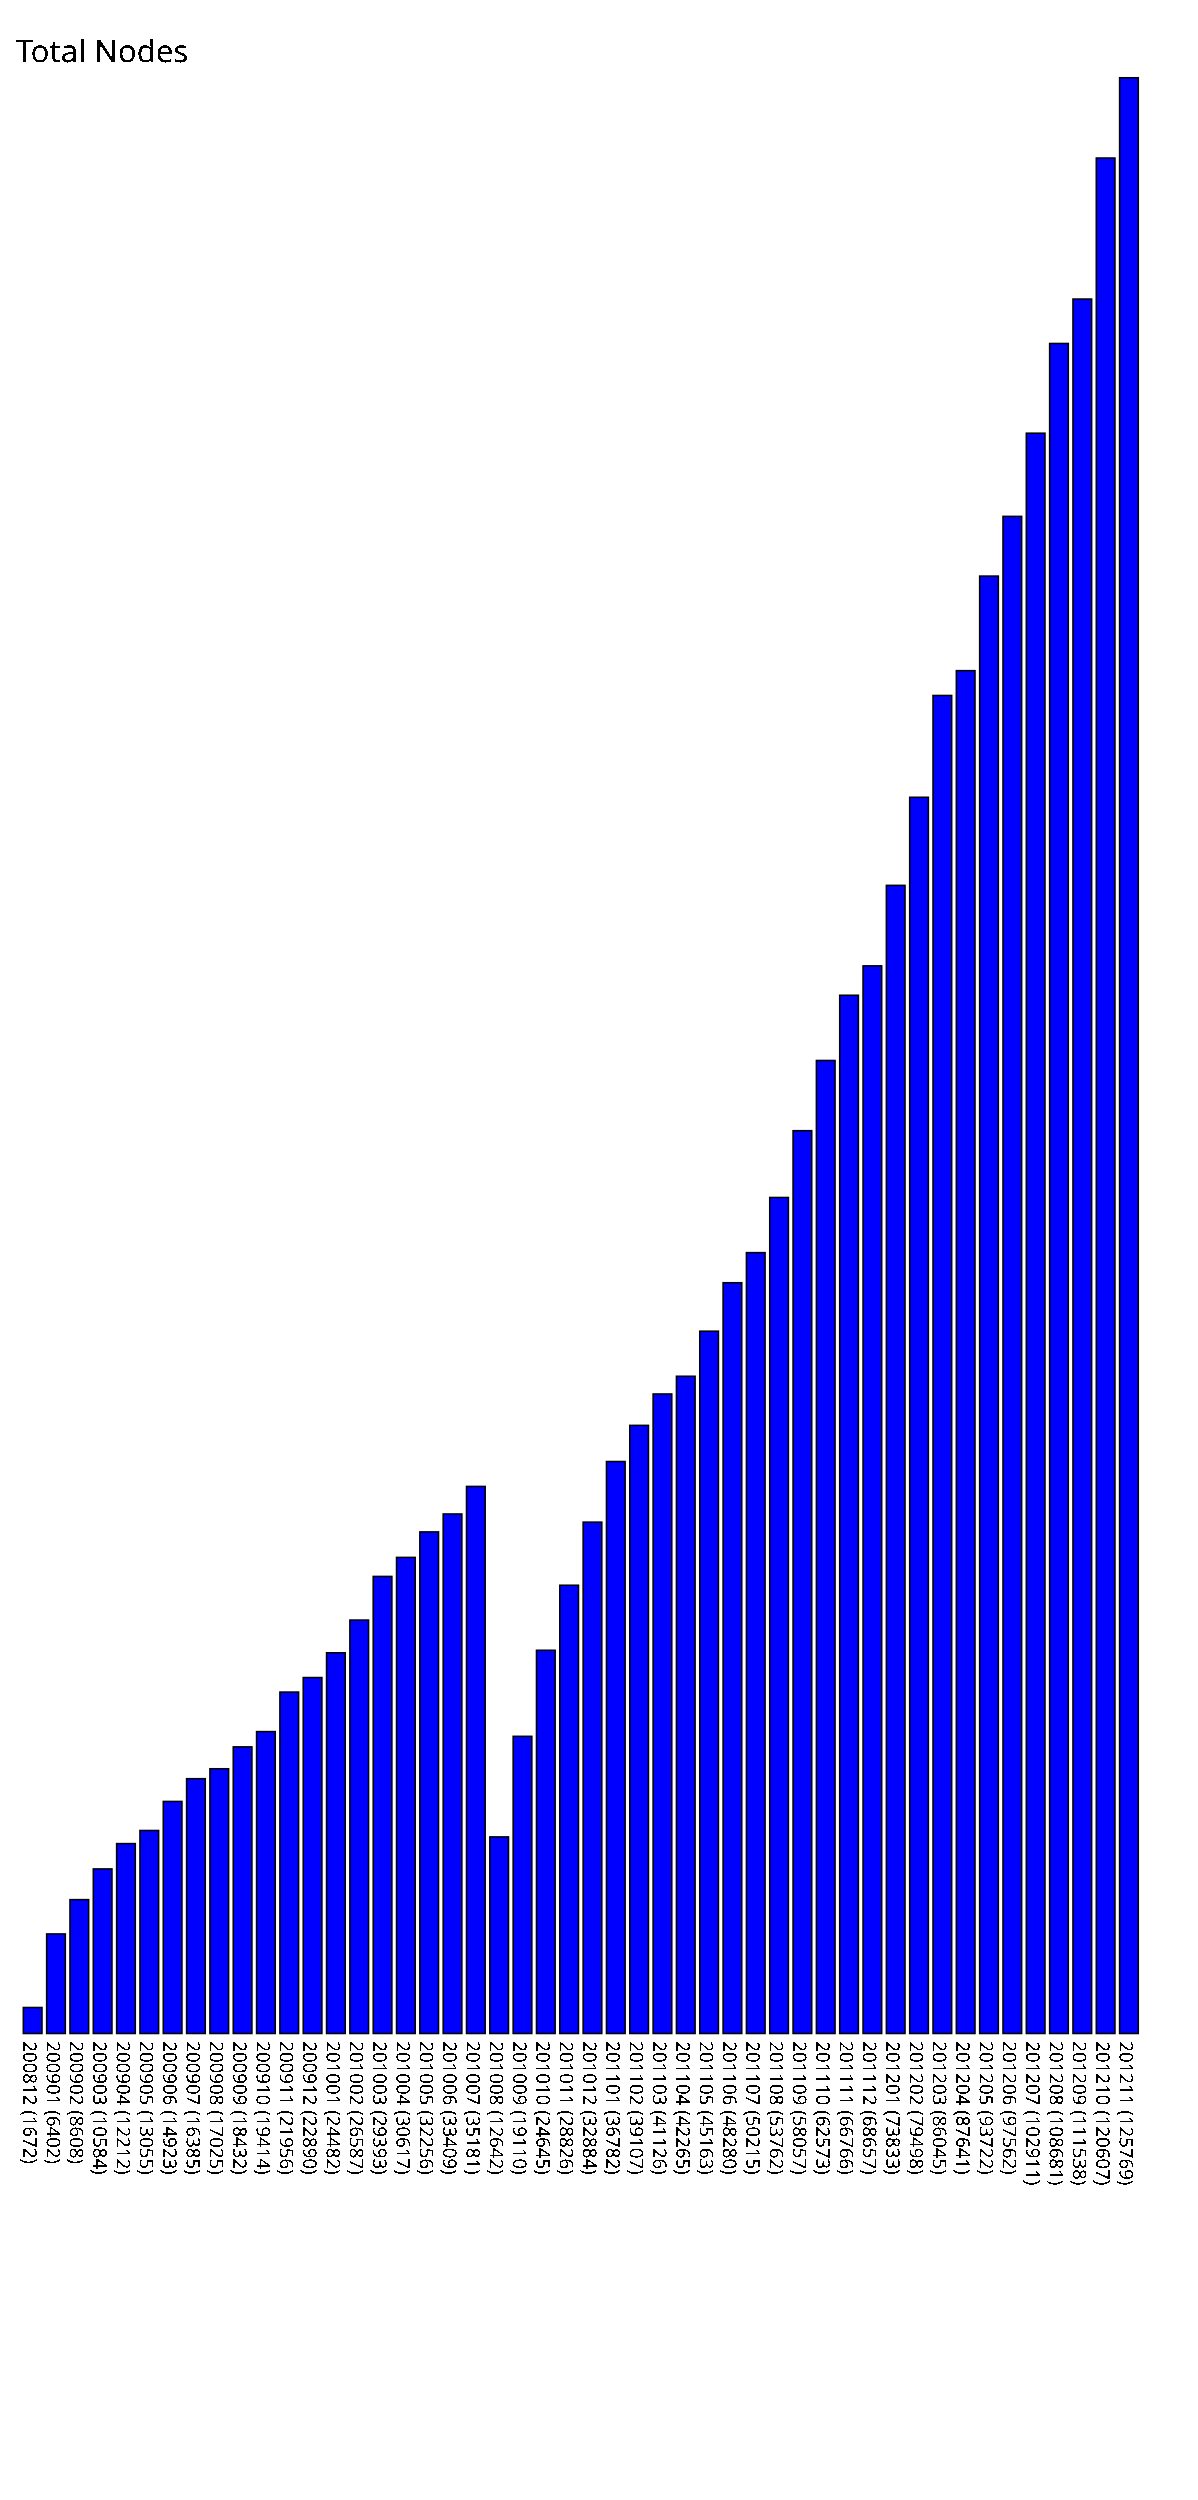
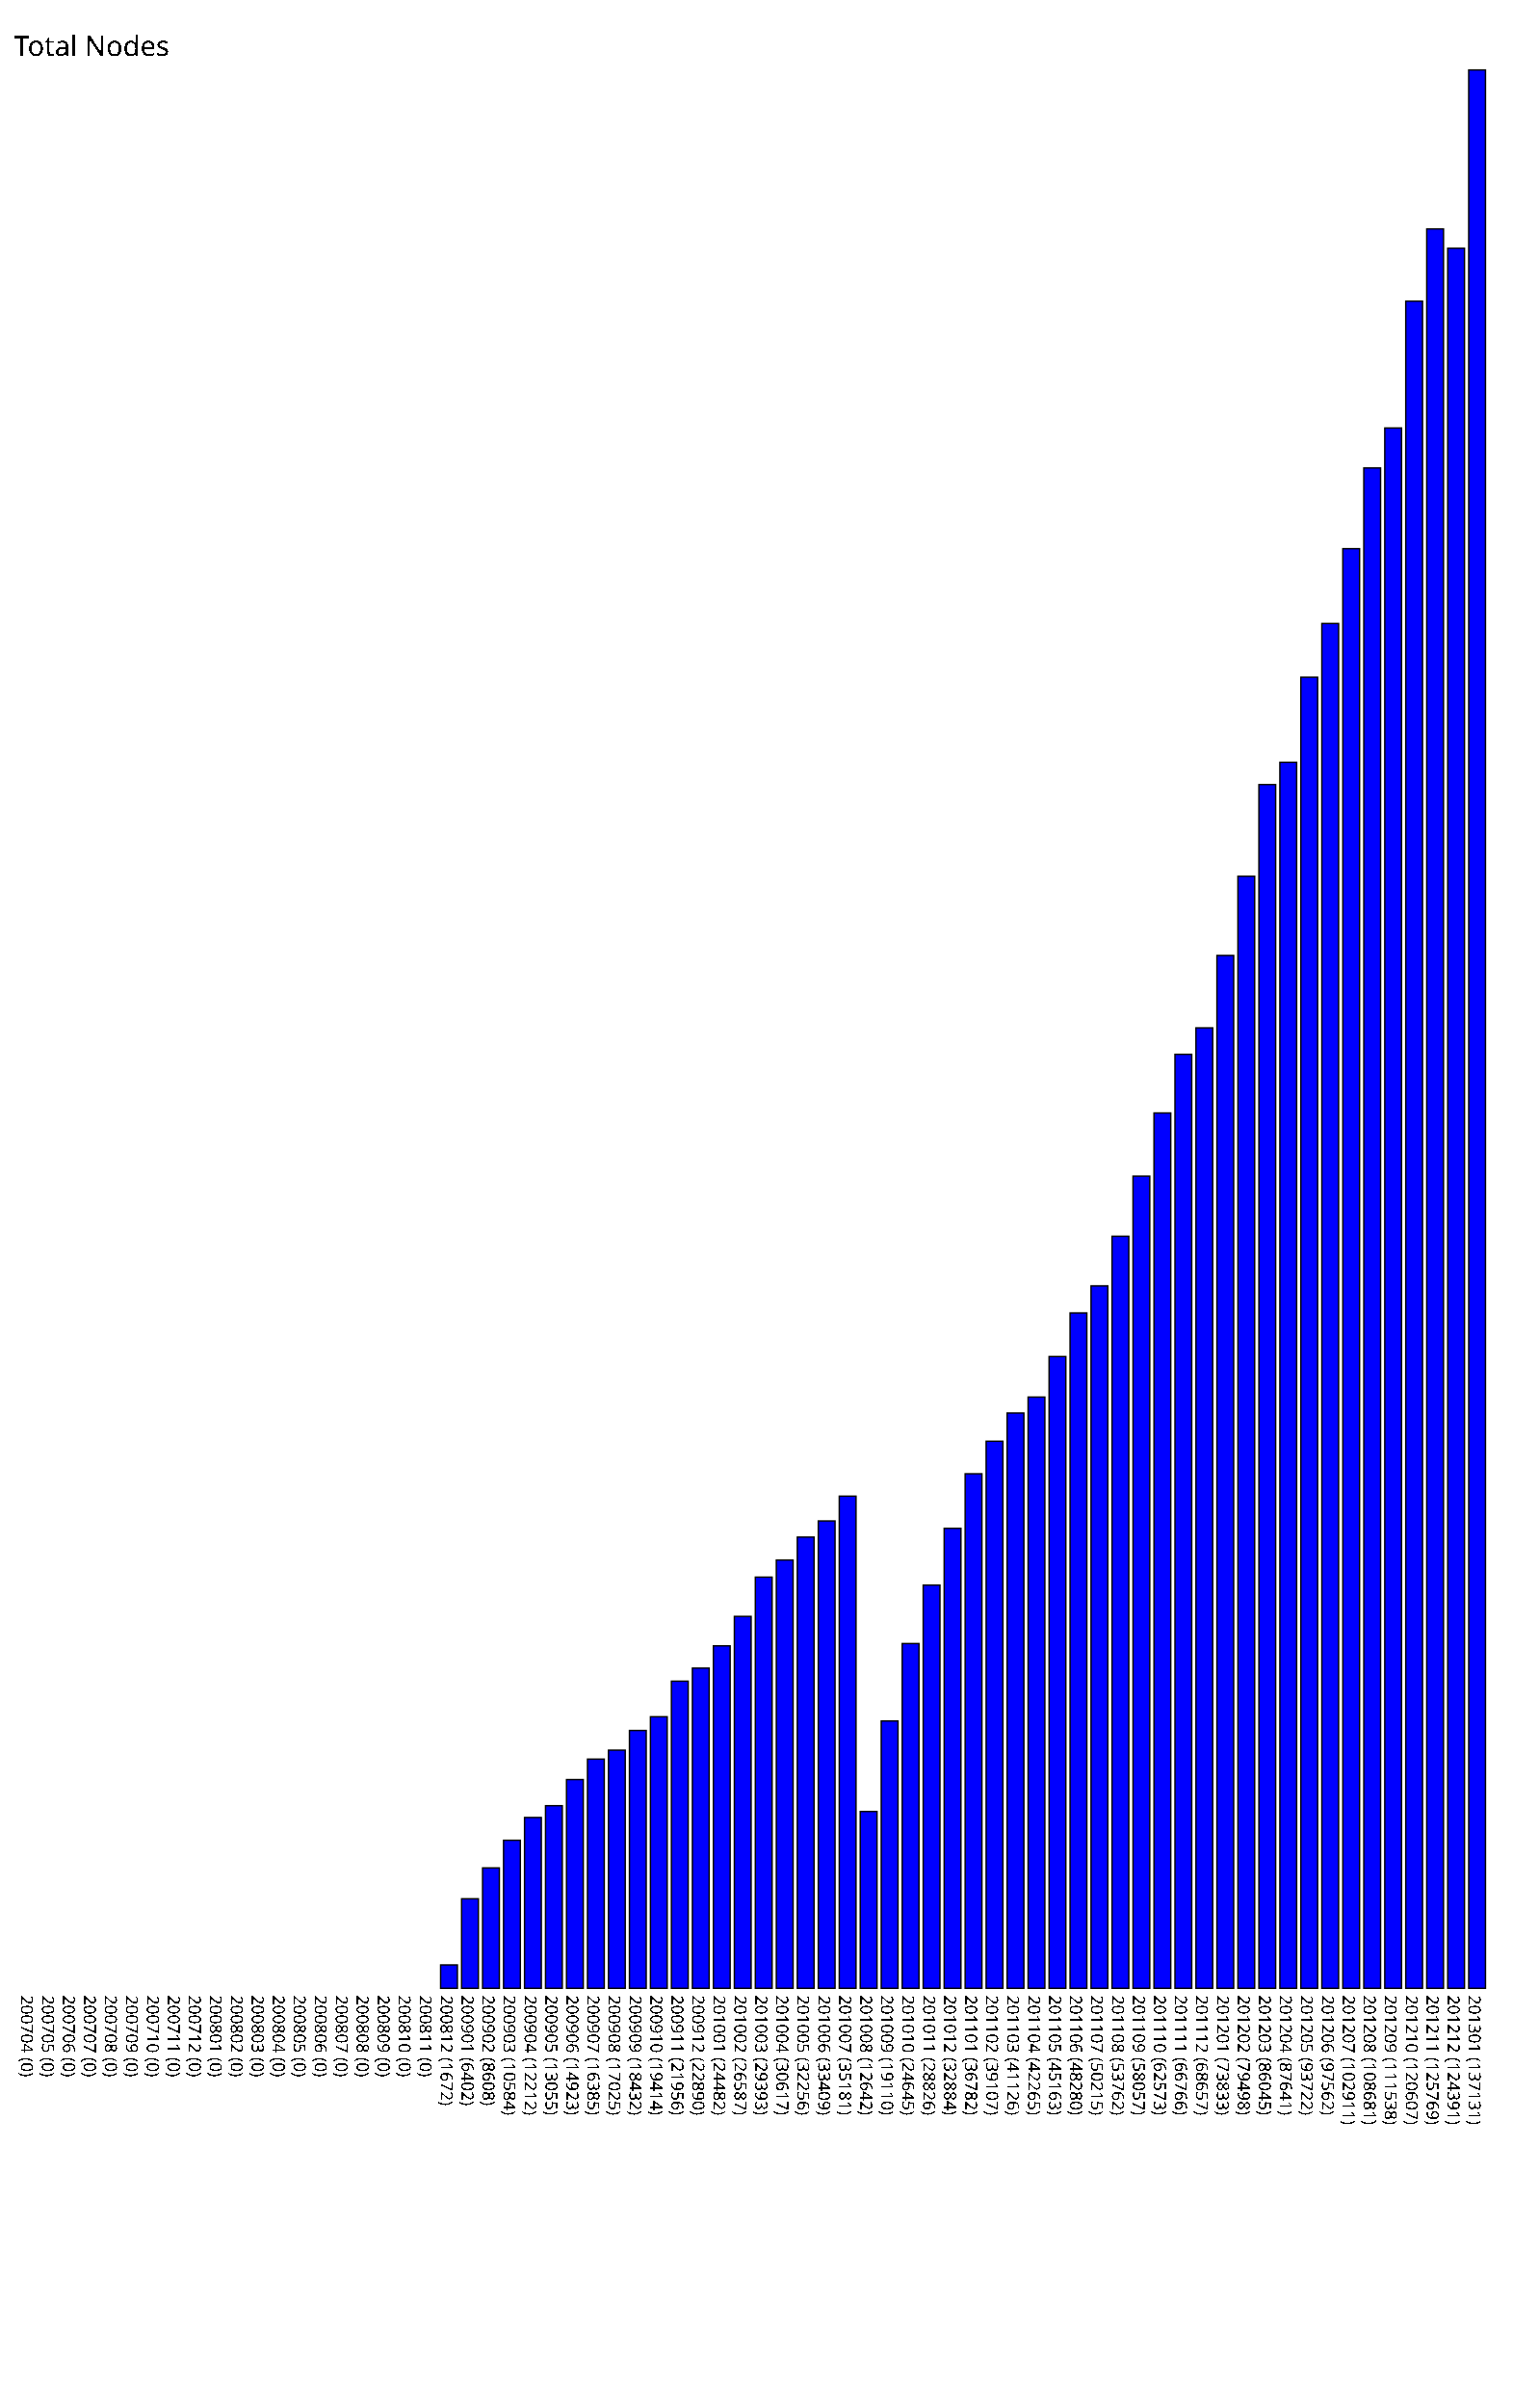
- <svg xmlns="http://www.w3.org/2000/svg" version="1.1" preserveAspectRatio="xMidYMid meet" viewBox="0 0 770 1607.69">
-   <rect fill="blue" height="16.72" stroke="black" width="12" x="15" y="1290.97" />
-   <text x="15" y="1312.69" font-family="Tahoma" font-size="12" transform="rotate(90 15,1312.69)" text-rendering="optimizeSpeed" fill="#000000;">200812 (1672)</text>
-   <rect fill="blue" height="64.02" stroke="black" width="12" x="30" y="1243.67" />
-   <text x="30" y="1312.69" font-family="Tahoma" font-size="12" transform="rotate(90 30,1312.69)" text-rendering="optimizeSpeed" fill="#000000;">200901 (6402)</text>
-   <rect fill="blue" height="86.08" stroke="black" width="12" x="45" y="1221.61" />
-   <text x="45" y="1312.69" font-family="Tahoma" font-size="12" transform="rotate(90 45,1312.69)" text-rendering="optimizeSpeed" fill="#000000;">200902 (8608)</text>
-   <rect fill="blue" height="105.84" stroke="black" width="12" x="60" y="1201.85" />
-   <text x="60" y="1312.69" font-family="Tahoma" font-size="12" transform="rotate(90 60,1312.69)" text-rendering="optimizeSpeed" fill="#000000;">200903 (10584)</text>
-   <rect fill="blue" height="122.12" stroke="black" width="12" x="75" y="1185.57" />
-   <text x="75" y="1312.69" font-family="Tahoma" font-size="12" transform="rotate(90 75,1312.69)" text-rendering="optimizeSpeed" fill="#000000;">200904 (12212)</text>
-   <rect fill="blue" height="130.55" stroke="black" width="12" x="90" y="1177.14" />
-   <text x="90" y="1312.69" font-family="Tahoma" font-size="12" transform="rotate(90 90,1312.69)" text-rendering="optimizeSpeed" fill="#000000;">200905 (13055)</text>
-   <rect fill="blue" height="149.23" stroke="black" width="12" x="105" y="1158.46" />
-   <text x="105" y="1312.69" font-family="Tahoma" font-size="12" transform="rotate(90 105,1312.69)" text-rendering="optimizeSpeed" fill="#000000;">200906 (14923)</text>
-   <rect fill="blue" height="163.85" stroke="black" width="12" x="120" y="1143.84" />
-   <text x="120" y="1312.69" font-family="Tahoma" font-size="12" transform="rotate(90 120,1312.69)" text-rendering="optimizeSpeed" fill="#000000;">200907 (16385)</text>
-   <rect fill="blue" height="170.25" stroke="black" width="12" x="135" y="1137.44" />
-   <text x="135" y="1312.69" font-family="Tahoma" font-size="12" transform="rotate(90 135,1312.69)" text-rendering="optimizeSpeed" fill="#000000;">200908 (17025)</text>
-   <rect fill="blue" height="184.32" stroke="black" width="12" x="150" y="1123.37" />
-   <text x="150" y="1312.69" font-family="Tahoma" font-size="12" transform="rotate(90 150,1312.69)" text-rendering="optimizeSpeed" fill="#000000;">200909 (18432)</text>
-   <rect fill="blue" height="194.14" stroke="black" width="12" x="165" y="1113.55" />
-   <text x="165" y="1312.69" font-family="Tahoma" font-size="12" transform="rotate(90 165,1312.69)" text-rendering="optimizeSpeed" fill="#000000;">200910 (19414)</text>
-   <rect fill="blue" height="219.56" stroke="black" width="12" x="180" y="1088.13" />
-   <text x="180" y="1312.69" font-family="Tahoma" font-size="12" transform="rotate(90 180,1312.69)" text-rendering="optimizeSpeed" fill="#000000;">200911 (21956)</text>
-   <rect fill="blue" height="228.9" stroke="black" width="12" x="195" y="1078.79" />
-   <text x="195" y="1312.69" font-family="Tahoma" font-size="12" transform="rotate(90 195,1312.69)" text-rendering="optimizeSpeed" fill="#000000;">200912 (22890)</text>
-   <rect fill="blue" height="244.82" stroke="black" width="12" x="210" y="1062.87" />
-   <text x="210" y="1312.69" font-family="Tahoma" font-size="12" transform="rotate(90 210,1312.69)" text-rendering="optimizeSpeed" fill="#000000;">201001 (24482)</text>
-   <rect fill="blue" height="265.87" stroke="black" width="12" x="225" y="1041.82" />
-   <text x="225" y="1312.69" font-family="Tahoma" font-size="12" transform="rotate(90 225,1312.69)" text-rendering="optimizeSpeed" fill="#000000;">201002 (26587)</text>
-   <rect fill="blue" height="293.93" stroke="black" width="12" x="240" y="1013.76" />
-   <text x="240" y="1312.69" font-family="Tahoma" font-size="12" transform="rotate(90 240,1312.69)" text-rendering="optimizeSpeed" fill="#000000;">201003 (29393)</text>
-   <rect fill="blue" height="306.17" stroke="black" width="12" x="255" y="1001.52" />
-   <text x="255" y="1312.69" font-family="Tahoma" font-size="12" transform="rotate(90 255,1312.69)" text-rendering="optimizeSpeed" fill="#000000;">201004 (30617)</text>
-   <rect fill="blue" height="322.56" stroke="black" width="12" x="270" y="985.13" />
-   <text x="270" y="1312.69" font-family="Tahoma" font-size="12" transform="rotate(90 270,1312.69)" text-rendering="optimizeSpeed" fill="#000000;">201005 (32256)</text>
-   <rect fill="blue" height="334.09" stroke="black" width="12" x="285" y="973.60" />
-   <text x="285" y="1312.69" font-family="Tahoma" font-size="12" transform="rotate(90 285,1312.69)" text-rendering="optimizeSpeed" fill="#000000;">201006 (33409)</text>
-   <rect fill="blue" height="351.81" stroke="black" width="12" x="300" y="955.88" />
-   <text x="300" y="1312.69" font-family="Tahoma" font-size="12" transform="rotate(90 300,1312.69)" text-rendering="optimizeSpeed" fill="#000000;">201007 (35181)</text>
-   <rect fill="blue" height="126.42" stroke="black" width="12" x="315" y="1181.27" />
-   <text x="315" y="1312.69" font-family="Tahoma" font-size="12" transform="rotate(90 315,1312.69)" text-rendering="optimizeSpeed" fill="#000000;">201008 (12642)</text>
-   <rect fill="blue" height="191.1" stroke="black" width="12" x="330" y="1116.59" />
-   <text x="330" y="1312.69" font-family="Tahoma" font-size="12" transform="rotate(90 330,1312.69)" text-rendering="optimizeSpeed" fill="#000000;">201009 (19110)</text>
-   <rect fill="blue" height="246.45" stroke="black" width="12" x="345" y="1061.24" />
-   <text x="345" y="1312.69" font-family="Tahoma" font-size="12" transform="rotate(90 345,1312.69)" text-rendering="optimizeSpeed" fill="#000000;">201010 (24645)</text>
-   <rect fill="blue" height="288.26" stroke="black" width="12" x="360" y="1019.43" />
-   <text x="360" y="1312.69" font-family="Tahoma" font-size="12" transform="rotate(90 360,1312.69)" text-rendering="optimizeSpeed" fill="#000000;">201011 (28826)</text>
-   <rect fill="blue" height="328.84" stroke="black" width="12" x="375" y="978.85" />
-   <text x="375" y="1312.69" font-family="Tahoma" font-size="12" transform="rotate(90 375,1312.69)" text-rendering="optimizeSpeed" fill="#000000;">201012 (32884)</text>
-   <rect fill="blue" height="367.82" stroke="black" width="12" x="390" y="939.87" />
-   <text x="390" y="1312.69" font-family="Tahoma" font-size="12" transform="rotate(90 390,1312.69)" text-rendering="optimizeSpeed" fill="#000000;">201101 (36782)</text>
-   <rect fill="blue" height="391.07" stroke="black" width="12" x="405" y="916.62" />
-   <text x="405" y="1312.69" font-family="Tahoma" font-size="12" transform="rotate(90 405,1312.69)" text-rendering="optimizeSpeed" fill="#000000;">201102 (39107)</text>
-   <rect fill="blue" height="411.26" stroke="black" width="12" x="420" y="896.43" />
-   <text x="420" y="1312.69" font-family="Tahoma" font-size="12" transform="rotate(90 420,1312.69)" text-rendering="optimizeSpeed" fill="#000000;">201103 (41126)</text>
-   <rect fill="blue" height="422.65" stroke="black" width="12" x="435" y="885.04" />
-   <text x="435" y="1312.69" font-family="Tahoma" font-size="12" transform="rotate(90 435,1312.69)" text-rendering="optimizeSpeed" fill="#000000;">201104 (42265)</text>
-   <rect fill="blue" height="451.63" stroke="black" width="12" x="450" y="856.06" />
-   <text x="450" y="1312.69" font-family="Tahoma" font-size="12" transform="rotate(90 450,1312.69)" text-rendering="optimizeSpeed" fill="#000000;">201105 (45163)</text>
-   <rect fill="blue" height="482.8" stroke="black" width="12" x="465" y="824.89" />
-   <text x="465" y="1312.69" font-family="Tahoma" font-size="12" transform="rotate(90 465,1312.69)" text-rendering="optimizeSpeed" fill="#000000;">201106 (48280)</text>
-   <rect fill="blue" height="502.15" stroke="black" width="12" x="480" y="805.54" />
-   <text x="480" y="1312.69" font-family="Tahoma" font-size="12" transform="rotate(90 480,1312.69)" text-rendering="optimizeSpeed" fill="#000000;">201107 (50215)</text>
-   <rect fill="blue" height="537.62" stroke="black" width="12" x="495" y="770.07" />
-   <text x="495" y="1312.69" font-family="Tahoma" font-size="12" transform="rotate(90 495,1312.69)" text-rendering="optimizeSpeed" fill="#000000;">201108 (53762)</text>
-   <rect fill="blue" height="580.57" stroke="black" width="12" x="510" y="727.12" />
-   <text x="510" y="1312.69" font-family="Tahoma" font-size="12" transform="rotate(90 510,1312.69)" text-rendering="optimizeSpeed" fill="#000000;">201109 (58057)</text>
-   <rect fill="blue" height="625.73" stroke="black" width="12" x="525" y="681.96" />
-   <text x="525" y="1312.69" font-family="Tahoma" font-size="12" transform="rotate(90 525,1312.69)" text-rendering="optimizeSpeed" fill="#000000;">201110 (62573)</text>
-   <rect fill="blue" height="667.66" stroke="black" width="12" x="540" y="640.03" />
-   <text x="540" y="1312.69" font-family="Tahoma" font-size="12" transform="rotate(90 540,1312.69)" text-rendering="optimizeSpeed" fill="#000000;">201111 (66766)</text>
-   <rect fill="blue" height="686.57" stroke="black" width="12" x="555" y="621.12" />
-   <text x="555" y="1312.69" font-family="Tahoma" font-size="12" transform="rotate(90 555,1312.69)" text-rendering="optimizeSpeed" fill="#000000;">201112 (68657)</text>
-   <rect fill="blue" height="738.33" stroke="black" width="12" x="570" y="569.36" />
-   <text x="570" y="1312.69" font-family="Tahoma" font-size="12" transform="rotate(90 570,1312.69)" text-rendering="optimizeSpeed" fill="#000000;">201201 (73833)</text>
-   <rect fill="blue" height="794.98" stroke="black" width="12" x="585" y="512.71" />
-   <text x="585" y="1312.69" font-family="Tahoma" font-size="12" transform="rotate(90 585,1312.69)" text-rendering="optimizeSpeed" fill="#000000;">201202 (79498)</text>
-   <rect fill="blue" height="860.45" stroke="black" width="12" x="600" y="447.24" />
-   <text x="600" y="1312.69" font-family="Tahoma" font-size="12" transform="rotate(90 600,1312.69)" text-rendering="optimizeSpeed" fill="#000000;">201203 (86045)</text>
-   <rect fill="blue" height="876.41" stroke="black" width="12" x="615" y="431.28" />
-   <text x="615" y="1312.69" font-family="Tahoma" font-size="12" transform="rotate(90 615,1312.69)" text-rendering="optimizeSpeed" fill="#000000;">201204 (87641)</text>
-   <rect fill="blue" height="937.22" stroke="black" width="12" x="630" y="370.47" />
-   <text x="630" y="1312.69" font-family="Tahoma" font-size="12" transform="rotate(90 630,1312.69)" text-rendering="optimizeSpeed" fill="#000000;">201205 (93722)</text>
-   <rect fill="blue" height="975.62" stroke="black" width="12" x="645" y="332.07" />
-   <text x="645" y="1312.69" font-family="Tahoma" font-size="12" transform="rotate(90 645,1312.69)" text-rendering="optimizeSpeed" fill="#000000;">201206 (97562)</text>
-   <rect fill="blue" height="1029.11" stroke="black" width="12" x="660" y="278.58" />
-   <text x="660" y="1312.69" font-family="Tahoma" font-size="12" transform="rotate(90 660,1312.69)" text-rendering="optimizeSpeed" fill="#000000;">201207 (102911)</text>
-   <rect fill="blue" height="1086.81" stroke="black" width="12" x="675" y="220.88" />
-   <text x="675" y="1312.69" font-family="Tahoma" font-size="12" transform="rotate(90 675,1312.69)" text-rendering="optimizeSpeed" fill="#000000;">201208 (108681)</text>
-   <rect fill="blue" height="1115.38" stroke="black" width="12" x="690" y="192.31" />
-   <text x="690" y="1312.69" font-family="Tahoma" font-size="12" transform="rotate(90 690,1312.69)" text-rendering="optimizeSpeed" fill="#000000;">201209 (111538)</text>
-   <rect fill="blue" height="1206.07" stroke="black" width="12" x="705" y="101.62" />
-   <text x="705" y="1312.69" font-family="Tahoma" font-size="12" transform="rotate(90 705,1312.69)" text-rendering="optimizeSpeed" fill="#000000;">201210 (120607)</text>
-   <rect fill="blue" height="1257.69" stroke="black" width="12" x="720" y="50.00" />
-   <text x="720" y="1312.69" font-family="Tahoma" font-size="12" transform="rotate(90 720,1312.69)" text-rendering="optimizeSpeed" fill="#000000;">201211 (125769)</text>
+ <svg xmlns="http://www.w3.org/2000/svg" version="1.1" preserveAspectRatio="xMidYMid meet" viewBox="0 0 1100 1721.31">
+   <rect fill="blue" height="0" stroke="black" width="12" x="15" y="1421.31" />
+   <text x="15" y="1426.31" font-family="Tahoma" font-size="12" transform="rotate(90 15,1426.31)" text-rendering="optimizeSpeed" fill="#000000;">200704 (0)</text>
+   <rect fill="blue" height="0" stroke="black" width="12" x="30" y="1421.31" />
+   <text x="30" y="1426.31" font-family="Tahoma" font-size="12" transform="rotate(90 30,1426.31)" text-rendering="optimizeSpeed" fill="#000000;">200705 (0)</text>
+   <rect fill="blue" height="0" stroke="black" width="12" x="45" y="1421.31" />
+   <text x="45" y="1426.31" font-family="Tahoma" font-size="12" transform="rotate(90 45,1426.31)" text-rendering="optimizeSpeed" fill="#000000;">200706 (0)</text>
+   <rect fill="blue" height="0" stroke="black" width="12" x="60" y="1421.31" />
+   <text x="60" y="1426.31" font-family="Tahoma" font-size="12" transform="rotate(90 60,1426.31)" text-rendering="optimizeSpeed" fill="#000000;">200707 (0)</text>
+   <rect fill="blue" height="0" stroke="black" width="12" x="75" y="1421.31" />
+   <text x="75" y="1426.31" font-family="Tahoma" font-size="12" transform="rotate(90 75,1426.31)" text-rendering="optimizeSpeed" fill="#000000;">200708 (0)</text>
+   <rect fill="blue" height="0" stroke="black" width="12" x="90" y="1421.31" />
+   <text x="90" y="1426.31" font-family="Tahoma" font-size="12" transform="rotate(90 90,1426.31)" text-rendering="optimizeSpeed" fill="#000000;">200709 (0)</text>
+   <rect fill="blue" height="0" stroke="black" width="12" x="105" y="1421.31" />
+   <text x="105" y="1426.31" font-family="Tahoma" font-size="12" transform="rotate(90 105,1426.31)" text-rendering="optimizeSpeed" fill="#000000;">200710 (0)</text>
+   <rect fill="blue" height="0" stroke="black" width="12" x="120" y="1421.31" />
+   <text x="120" y="1426.31" font-family="Tahoma" font-size="12" transform="rotate(90 120,1426.31)" text-rendering="optimizeSpeed" fill="#000000;">200711 (0)</text>
+   <rect fill="blue" height="0" stroke="black" width="12" x="135" y="1421.31" />
+   <text x="135" y="1426.31" font-family="Tahoma" font-size="12" transform="rotate(90 135,1426.31)" text-rendering="optimizeSpeed" fill="#000000;">200712 (0)</text>
+   <rect fill="blue" height="0" stroke="black" width="12" x="150" y="1421.31" />
+   <text x="150" y="1426.31" font-family="Tahoma" font-size="12" transform="rotate(90 150,1426.31)" text-rendering="optimizeSpeed" fill="#000000;">200801 (0)</text>
+   <rect fill="blue" height="0" stroke="black" width="12" x="165" y="1421.31" />
+   <text x="165" y="1426.31" font-family="Tahoma" font-size="12" transform="rotate(90 165,1426.31)" text-rendering="optimizeSpeed" fill="#000000;">200802 (0)</text>
+   <rect fill="blue" height="0" stroke="black" width="12" x="180" y="1421.31" />
+   <text x="180" y="1426.31" font-family="Tahoma" font-size="12" transform="rotate(90 180,1426.31)" text-rendering="optimizeSpeed" fill="#000000;">200803 (0)</text>
+   <rect fill="blue" height="0" stroke="black" width="12" x="195" y="1421.31" />
+   <text x="195" y="1426.31" font-family="Tahoma" font-size="12" transform="rotate(90 195,1426.31)" text-rendering="optimizeSpeed" fill="#000000;">200804 (0)</text>
+   <rect fill="blue" height="0" stroke="black" width="12" x="210" y="1421.31" />
+   <text x="210" y="1426.31" font-family="Tahoma" font-size="12" transform="rotate(90 210,1426.31)" text-rendering="optimizeSpeed" fill="#000000;">200805 (0)</text>
+   <rect fill="blue" height="0" stroke="black" width="12" x="225" y="1421.31" />
+   <text x="225" y="1426.31" font-family="Tahoma" font-size="12" transform="rotate(90 225,1426.31)" text-rendering="optimizeSpeed" fill="#000000;">200806 (0)</text>
+   <rect fill="blue" height="0" stroke="black" width="12" x="240" y="1421.31" />
+   <text x="240" y="1426.31" font-family="Tahoma" font-size="12" transform="rotate(90 240,1426.31)" text-rendering="optimizeSpeed" fill="#000000;">200807 (0)</text>
+   <rect fill="blue" height="0" stroke="black" width="12" x="255" y="1421.31" />
+   <text x="255" y="1426.31" font-family="Tahoma" font-size="12" transform="rotate(90 255,1426.31)" text-rendering="optimizeSpeed" fill="#000000;">200808 (0)</text>
+   <rect fill="blue" height="0" stroke="black" width="12" x="270" y="1421.31" />
+   <text x="270" y="1426.31" font-family="Tahoma" font-size="12" transform="rotate(90 270,1426.31)" text-rendering="optimizeSpeed" fill="#000000;">200809 (0)</text>
+   <rect fill="blue" height="0" stroke="black" width="12" x="285" y="1421.31" />
+   <text x="285" y="1426.31" font-family="Tahoma" font-size="12" transform="rotate(90 285,1426.31)" text-rendering="optimizeSpeed" fill="#000000;">200810 (0)</text>
+   <rect fill="blue" height="0" stroke="black" width="12" x="300" y="1421.31" />
+   <text x="300" y="1426.31" font-family="Tahoma" font-size="12" transform="rotate(90 300,1426.31)" text-rendering="optimizeSpeed" fill="#000000;">200811 (0)</text>
+   <rect fill="blue" height="16.72" stroke="black" width="12" x="315" y="1404.59" />
+   <text x="315" y="1426.31" font-family="Tahoma" font-size="12" transform="rotate(90 315,1426.31)" text-rendering="optimizeSpeed" fill="#000000;">200812 (1672)</text>
+   <rect fill="blue" height="64.02" stroke="black" width="12" x="330" y="1357.29" />
+   <text x="330" y="1426.31" font-family="Tahoma" font-size="12" transform="rotate(90 330,1426.31)" text-rendering="optimizeSpeed" fill="#000000;">200901 (6402)</text>
+   <rect fill="blue" height="86.08" stroke="black" width="12" x="345" y="1335.23" />
+   <text x="345" y="1426.31" font-family="Tahoma" font-size="12" transform="rotate(90 345,1426.31)" text-rendering="optimizeSpeed" fill="#000000;">200902 (8608)</text>
+   <rect fill="blue" height="105.84" stroke="black" width="12" x="360" y="1315.47" />
+   <text x="360" y="1426.31" font-family="Tahoma" font-size="12" transform="rotate(90 360,1426.31)" text-rendering="optimizeSpeed" fill="#000000;">200903 (10584)</text>
+   <rect fill="blue" height="122.12" stroke="black" width="12" x="375" y="1299.19" />
+   <text x="375" y="1426.31" font-family="Tahoma" font-size="12" transform="rotate(90 375,1426.31)" text-rendering="optimizeSpeed" fill="#000000;">200904 (12212)</text>
+   <rect fill="blue" height="130.55" stroke="black" width="12" x="390" y="1290.76" />
+   <text x="390" y="1426.31" font-family="Tahoma" font-size="12" transform="rotate(90 390,1426.31)" text-rendering="optimizeSpeed" fill="#000000;">200905 (13055)</text>
+   <rect fill="blue" height="149.23" stroke="black" width="12" x="405" y="1272.08" />
+   <text x="405" y="1426.31" font-family="Tahoma" font-size="12" transform="rotate(90 405,1426.31)" text-rendering="optimizeSpeed" fill="#000000;">200906 (14923)</text>
+   <rect fill="blue" height="163.85" stroke="black" width="12" x="420" y="1257.46" />
+   <text x="420" y="1426.31" font-family="Tahoma" font-size="12" transform="rotate(90 420,1426.31)" text-rendering="optimizeSpeed" fill="#000000;">200907 (16385)</text>
+   <rect fill="blue" height="170.25" stroke="black" width="12" x="435" y="1251.06" />
+   <text x="435" y="1426.31" font-family="Tahoma" font-size="12" transform="rotate(90 435,1426.31)" text-rendering="optimizeSpeed" fill="#000000;">200908 (17025)</text>
+   <rect fill="blue" height="184.32" stroke="black" width="12" x="450" y="1236.99" />
+   <text x="450" y="1426.31" font-family="Tahoma" font-size="12" transform="rotate(90 450,1426.31)" text-rendering="optimizeSpeed" fill="#000000;">200909 (18432)</text>
+   <rect fill="blue" height="194.14" stroke="black" width="12" x="465" y="1227.17" />
+   <text x="465" y="1426.31" font-family="Tahoma" font-size="12" transform="rotate(90 465,1426.31)" text-rendering="optimizeSpeed" fill="#000000;">200910 (19414)</text>
+   <rect fill="blue" height="219.56" stroke="black" width="12" x="480" y="1201.75" />
+   <text x="480" y="1426.31" font-family="Tahoma" font-size="12" transform="rotate(90 480,1426.31)" text-rendering="optimizeSpeed" fill="#000000;">200911 (21956)</text>
+   <rect fill="blue" height="228.9" stroke="black" width="12" x="495" y="1192.41" />
+   <text x="495" y="1426.31" font-family="Tahoma" font-size="12" transform="rotate(90 495,1426.31)" text-rendering="optimizeSpeed" fill="#000000;">200912 (22890)</text>
+   <rect fill="blue" height="244.82" stroke="black" width="12" x="510" y="1176.49" />
+   <text x="510" y="1426.31" font-family="Tahoma" font-size="12" transform="rotate(90 510,1426.31)" text-rendering="optimizeSpeed" fill="#000000;">201001 (24482)</text>
+   <rect fill="blue" height="265.87" stroke="black" width="12" x="525" y="1155.44" />
+   <text x="525" y="1426.31" font-family="Tahoma" font-size="12" transform="rotate(90 525,1426.31)" text-rendering="optimizeSpeed" fill="#000000;">201002 (26587)</text>
+   <rect fill="blue" height="293.93" stroke="black" width="12" x="540" y="1127.38" />
+   <text x="540" y="1426.31" font-family="Tahoma" font-size="12" transform="rotate(90 540,1426.31)" text-rendering="optimizeSpeed" fill="#000000;">201003 (29393)</text>
+   <rect fill="blue" height="306.17" stroke="black" width="12" x="555" y="1115.14" />
+   <text x="555" y="1426.31" font-family="Tahoma" font-size="12" transform="rotate(90 555,1426.31)" text-rendering="optimizeSpeed" fill="#000000;">201004 (30617)</text>
+   <rect fill="blue" height="322.56" stroke="black" width="12" x="570" y="1098.75" />
+   <text x="570" y="1426.31" font-family="Tahoma" font-size="12" transform="rotate(90 570,1426.31)" text-rendering="optimizeSpeed" fill="#000000;">201005 (32256)</text>
+   <rect fill="blue" height="334.09" stroke="black" width="12" x="585" y="1087.22" />
+   <text x="585" y="1426.31" font-family="Tahoma" font-size="12" transform="rotate(90 585,1426.31)" text-rendering="optimizeSpeed" fill="#000000;">201006 (33409)</text>
+   <rect fill="blue" height="351.81" stroke="black" width="12" x="600" y="1069.50" />
+   <text x="600" y="1426.31" font-family="Tahoma" font-size="12" transform="rotate(90 600,1426.31)" text-rendering="optimizeSpeed" fill="#000000;">201007 (35181)</text>
+   <rect fill="blue" height="126.42" stroke="black" width="12" x="615" y="1294.89" />
+   <text x="615" y="1426.31" font-family="Tahoma" font-size="12" transform="rotate(90 615,1426.31)" text-rendering="optimizeSpeed" fill="#000000;">201008 (12642)</text>
+   <rect fill="blue" height="191.1" stroke="black" width="12" x="630" y="1230.21" />
+   <text x="630" y="1426.31" font-family="Tahoma" font-size="12" transform="rotate(90 630,1426.31)" text-rendering="optimizeSpeed" fill="#000000;">201009 (19110)</text>
+   <rect fill="blue" height="246.45" stroke="black" width="12" x="645" y="1174.86" />
+   <text x="645" y="1426.31" font-family="Tahoma" font-size="12" transform="rotate(90 645,1426.31)" text-rendering="optimizeSpeed" fill="#000000;">201010 (24645)</text>
+   <rect fill="blue" height="288.26" stroke="black" width="12" x="660" y="1133.05" />
+   <text x="660" y="1426.31" font-family="Tahoma" font-size="12" transform="rotate(90 660,1426.31)" text-rendering="optimizeSpeed" fill="#000000;">201011 (28826)</text>
+   <rect fill="blue" height="328.84" stroke="black" width="12" x="675" y="1092.47" />
+   <text x="675" y="1426.31" font-family="Tahoma" font-size="12" transform="rotate(90 675,1426.31)" text-rendering="optimizeSpeed" fill="#000000;">201012 (32884)</text>
+   <rect fill="blue" height="367.82" stroke="black" width="12" x="690" y="1053.49" />
+   <text x="690" y="1426.31" font-family="Tahoma" font-size="12" transform="rotate(90 690,1426.31)" text-rendering="optimizeSpeed" fill="#000000;">201101 (36782)</text>
+   <rect fill="blue" height="391.07" stroke="black" width="12" x="705" y="1030.24" />
+   <text x="705" y="1426.31" font-family="Tahoma" font-size="12" transform="rotate(90 705,1426.31)" text-rendering="optimizeSpeed" fill="#000000;">201102 (39107)</text>
+   <rect fill="blue" height="411.26" stroke="black" width="12" x="720" y="1010.05" />
+   <text x="720" y="1426.31" font-family="Tahoma" font-size="12" transform="rotate(90 720,1426.31)" text-rendering="optimizeSpeed" fill="#000000;">201103 (41126)</text>
+   <rect fill="blue" height="422.65" stroke="black" width="12" x="735" y="998.66" />
+   <text x="735" y="1426.31" font-family="Tahoma" font-size="12" transform="rotate(90 735,1426.31)" text-rendering="optimizeSpeed" fill="#000000;">201104 (42265)</text>
+   <rect fill="blue" height="451.63" stroke="black" width="12" x="750" y="969.68" />
+   <text x="750" y="1426.31" font-family="Tahoma" font-size="12" transform="rotate(90 750,1426.31)" text-rendering="optimizeSpeed" fill="#000000;">201105 (45163)</text>
+   <rect fill="blue" height="482.8" stroke="black" width="12" x="765" y="938.51" />
+   <text x="765" y="1426.31" font-family="Tahoma" font-size="12" transform="rotate(90 765,1426.31)" text-rendering="optimizeSpeed" fill="#000000;">201106 (48280)</text>
+   <rect fill="blue" height="502.15" stroke="black" width="12" x="780" y="919.16" />
+   <text x="780" y="1426.31" font-family="Tahoma" font-size="12" transform="rotate(90 780,1426.31)" text-rendering="optimizeSpeed" fill="#000000;">201107 (50215)</text>
+   <rect fill="blue" height="537.62" stroke="black" width="12" x="795" y="883.69" />
+   <text x="795" y="1426.31" font-family="Tahoma" font-size="12" transform="rotate(90 795,1426.31)" text-rendering="optimizeSpeed" fill="#000000;">201108 (53762)</text>
+   <rect fill="blue" height="580.57" stroke="black" width="12" x="810" y="840.74" />
+   <text x="810" y="1426.31" font-family="Tahoma" font-size="12" transform="rotate(90 810,1426.31)" text-rendering="optimizeSpeed" fill="#000000;">201109 (58057)</text>
+   <rect fill="blue" height="625.73" stroke="black" width="12" x="825" y="795.58" />
+   <text x="825" y="1426.31" font-family="Tahoma" font-size="12" transform="rotate(90 825,1426.31)" text-rendering="optimizeSpeed" fill="#000000;">201110 (62573)</text>
+   <rect fill="blue" height="667.66" stroke="black" width="12" x="840" y="753.65" />
+   <text x="840" y="1426.31" font-family="Tahoma" font-size="12" transform="rotate(90 840,1426.31)" text-rendering="optimizeSpeed" fill="#000000;">201111 (66766)</text>
+   <rect fill="blue" height="686.57" stroke="black" width="12" x="855" y="734.74" />
+   <text x="855" y="1426.31" font-family="Tahoma" font-size="12" transform="rotate(90 855,1426.31)" text-rendering="optimizeSpeed" fill="#000000;">201112 (68657)</text>
+   <rect fill="blue" height="738.33" stroke="black" width="12" x="870" y="682.98" />
+   <text x="870" y="1426.31" font-family="Tahoma" font-size="12" transform="rotate(90 870,1426.31)" text-rendering="optimizeSpeed" fill="#000000;">201201 (73833)</text>
+   <rect fill="blue" height="794.98" stroke="black" width="12" x="885" y="626.33" />
+   <text x="885" y="1426.31" font-family="Tahoma" font-size="12" transform="rotate(90 885,1426.31)" text-rendering="optimizeSpeed" fill="#000000;">201202 (79498)</text>
+   <rect fill="blue" height="860.45" stroke="black" width="12" x="900" y="560.86" />
+   <text x="900" y="1426.31" font-family="Tahoma" font-size="12" transform="rotate(90 900,1426.31)" text-rendering="optimizeSpeed" fill="#000000;">201203 (86045)</text>
+   <rect fill="blue" height="876.41" stroke="black" width="12" x="915" y="544.90" />
+   <text x="915" y="1426.31" font-family="Tahoma" font-size="12" transform="rotate(90 915,1426.31)" text-rendering="optimizeSpeed" fill="#000000;">201204 (87641)</text>
+   <rect fill="blue" height="937.22" stroke="black" width="12" x="930" y="484.09" />
+   <text x="930" y="1426.31" font-family="Tahoma" font-size="12" transform="rotate(90 930,1426.31)" text-rendering="optimizeSpeed" fill="#000000;">201205 (93722)</text>
+   <rect fill="blue" height="975.62" stroke="black" width="12" x="945" y="445.69" />
+   <text x="945" y="1426.31" font-family="Tahoma" font-size="12" transform="rotate(90 945,1426.31)" text-rendering="optimizeSpeed" fill="#000000;">201206 (97562)</text>
+   <rect fill="blue" height="1029.11" stroke="black" width="12" x="960" y="392.20" />
+   <text x="960" y="1426.31" font-family="Tahoma" font-size="12" transform="rotate(90 960,1426.31)" text-rendering="optimizeSpeed" fill="#000000;">201207 (102911)</text>
+   <rect fill="blue" height="1086.81" stroke="black" width="12" x="975" y="334.50" />
+   <text x="975" y="1426.31" font-family="Tahoma" font-size="12" transform="rotate(90 975,1426.31)" text-rendering="optimizeSpeed" fill="#000000;">201208 (108681)</text>
+   <rect fill="blue" height="1115.38" stroke="black" width="12" x="990" y="305.93" />
+   <text x="990" y="1426.31" font-family="Tahoma" font-size="12" transform="rotate(90 990,1426.31)" text-rendering="optimizeSpeed" fill="#000000;">201209 (111538)</text>
+   <rect fill="blue" height="1206.07" stroke="black" width="12" x="1005" y="215.24" />
+   <text x="1005" y="1426.31" font-family="Tahoma" font-size="12" transform="rotate(90 1005,1426.31)" text-rendering="optimizeSpeed" fill="#000000;">201210 (120607)</text>
+   <rect fill="blue" height="1257.69" stroke="black" width="12" x="1020" y="163.62" />
+   <text x="1020" y="1426.31" font-family="Tahoma" font-size="12" transform="rotate(90 1020,1426.31)" text-rendering="optimizeSpeed" fill="#000000;">201211 (125769)</text>
+   <rect fill="blue" height="1243.91" stroke="black" width="12" x="1035" y="177.40" />
+   <text x="1035" y="1426.31" font-family="Tahoma" font-size="12" transform="rotate(90 1035,1426.31)" text-rendering="optimizeSpeed" fill="#000000;">201212 (124391)</text>
+   <rect fill="blue" height="1371.31" stroke="black" width="12" x="1050" y="50.00" />
+   <text x="1050" y="1426.31" font-family="Tahoma" font-size="12" transform="rotate(90 1050,1426.31)" text-rendering="optimizeSpeed" fill="#000000;">201301 (137131)</text>
  <text x="10" y="40" font-family="Tahoma" font-size="20" text-rendering="optimizeSpeed" fill="#000000;">Total Nodes</text>
</svg>
